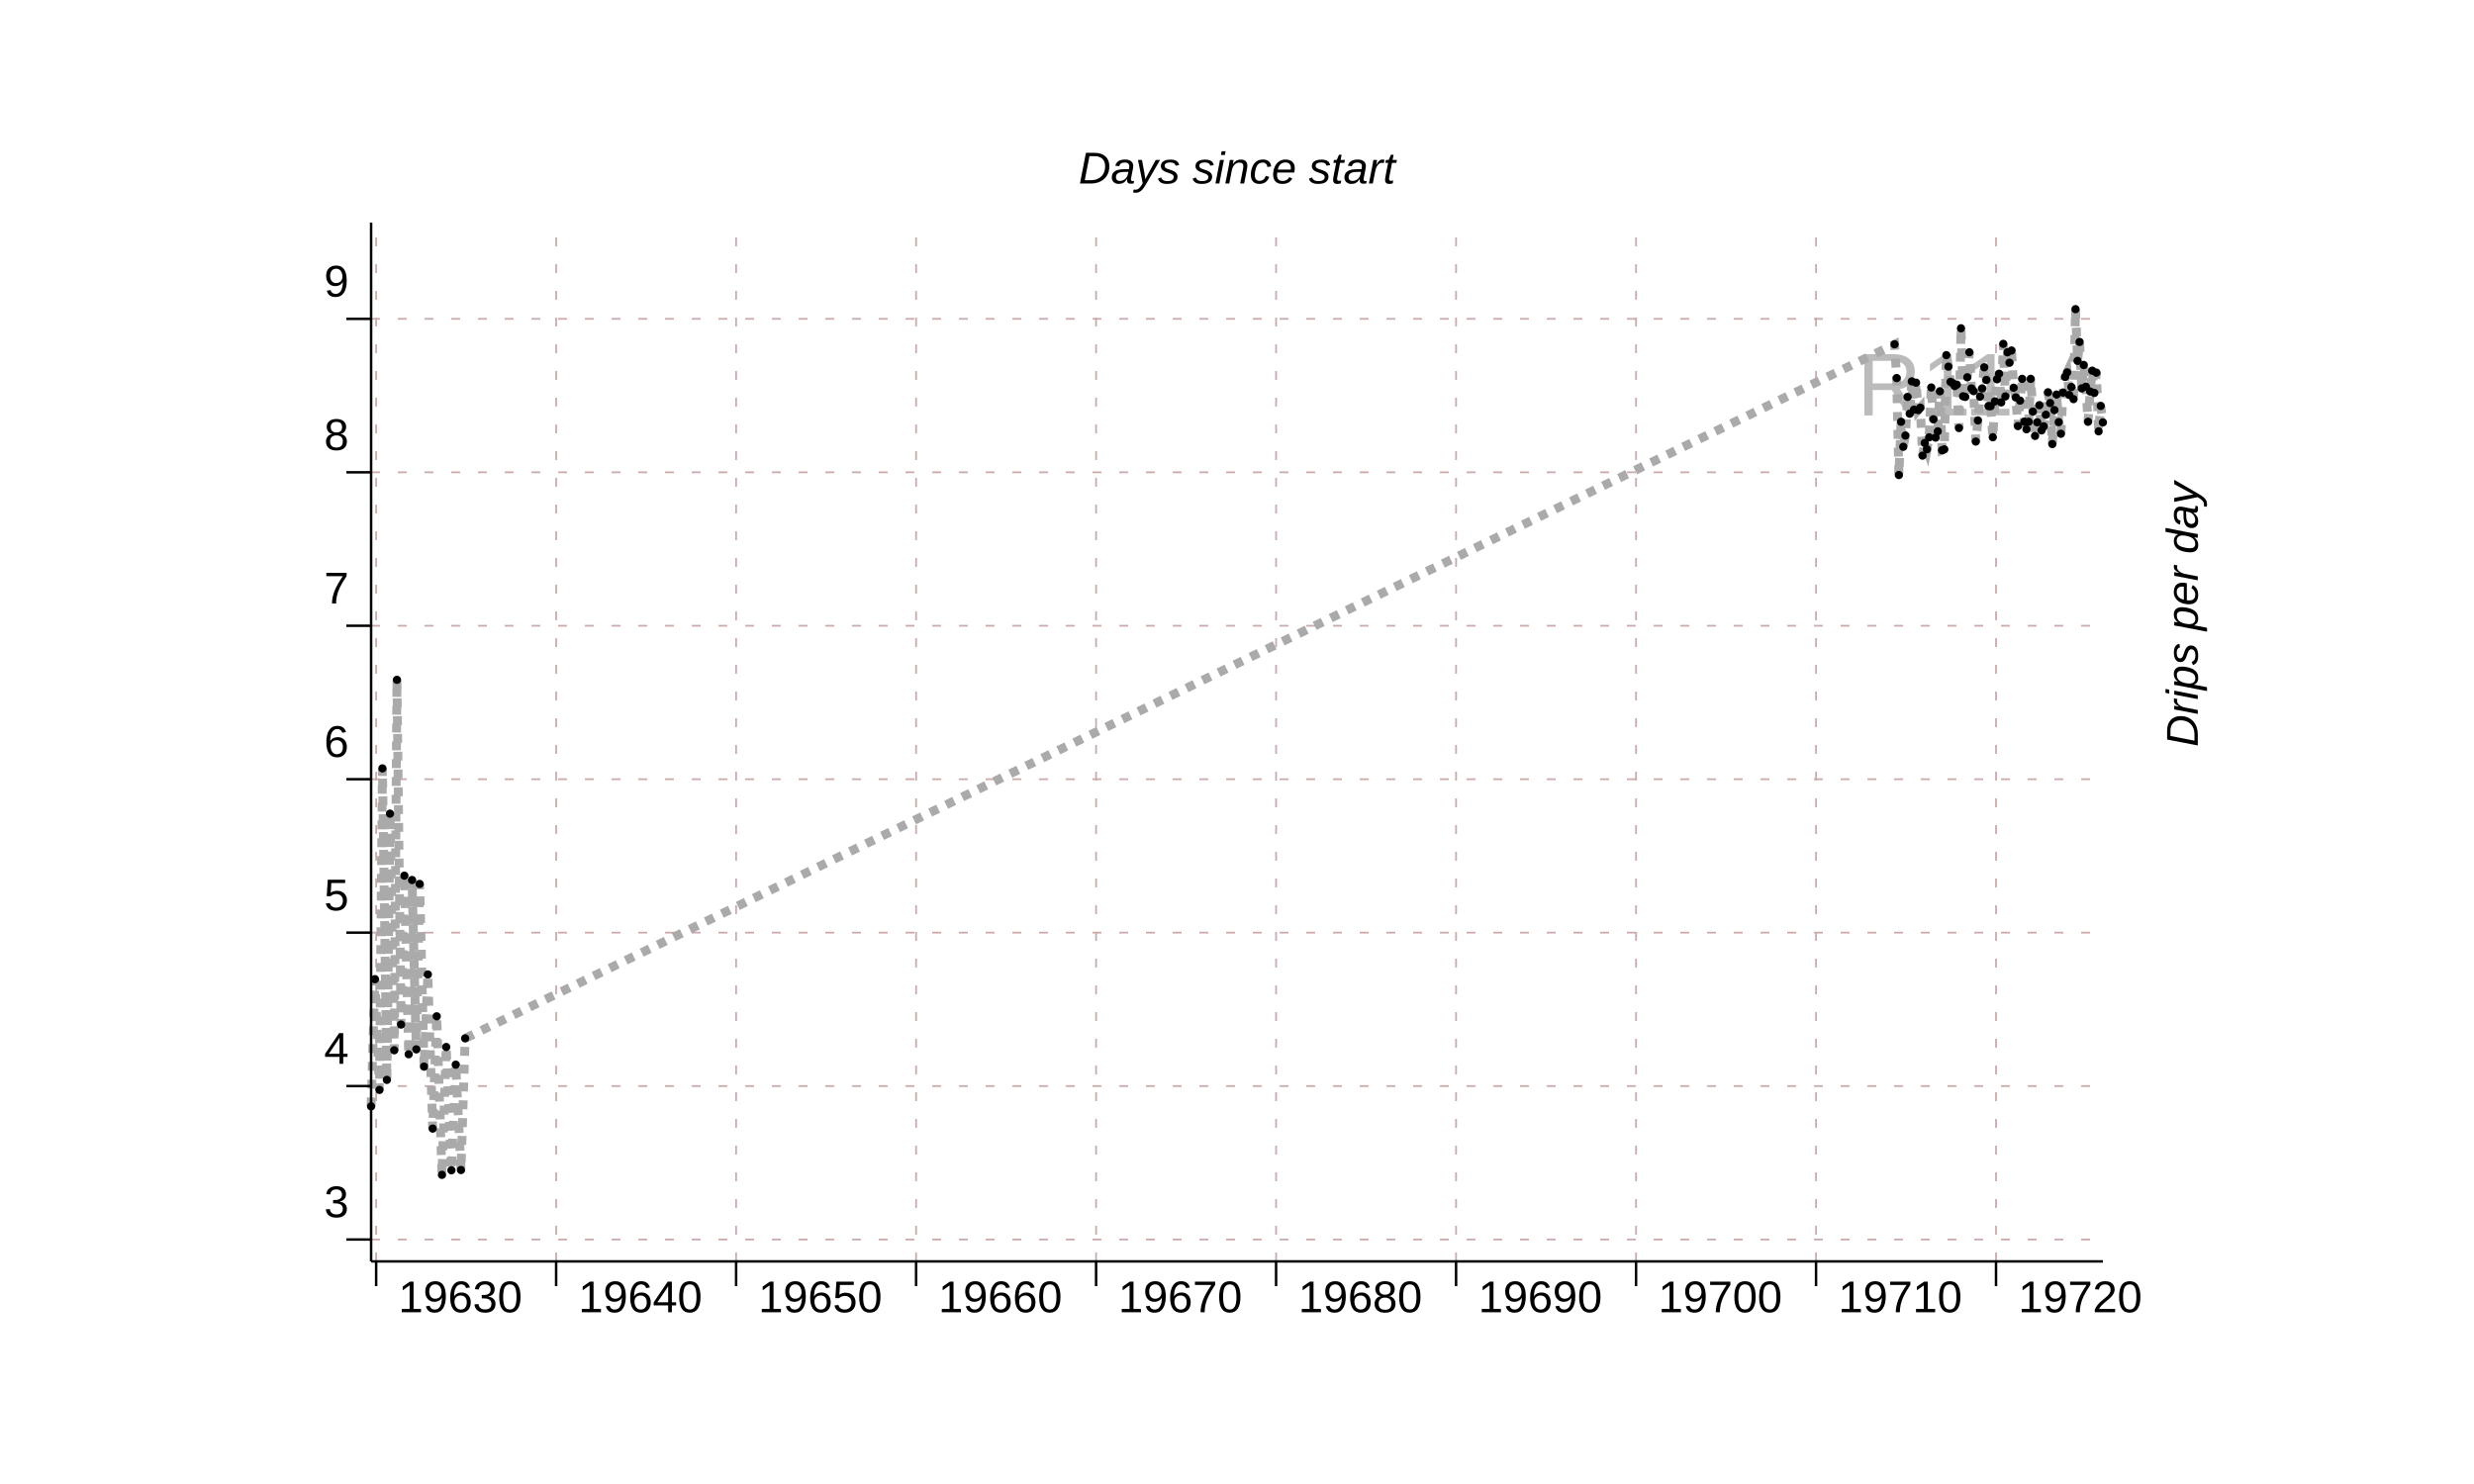
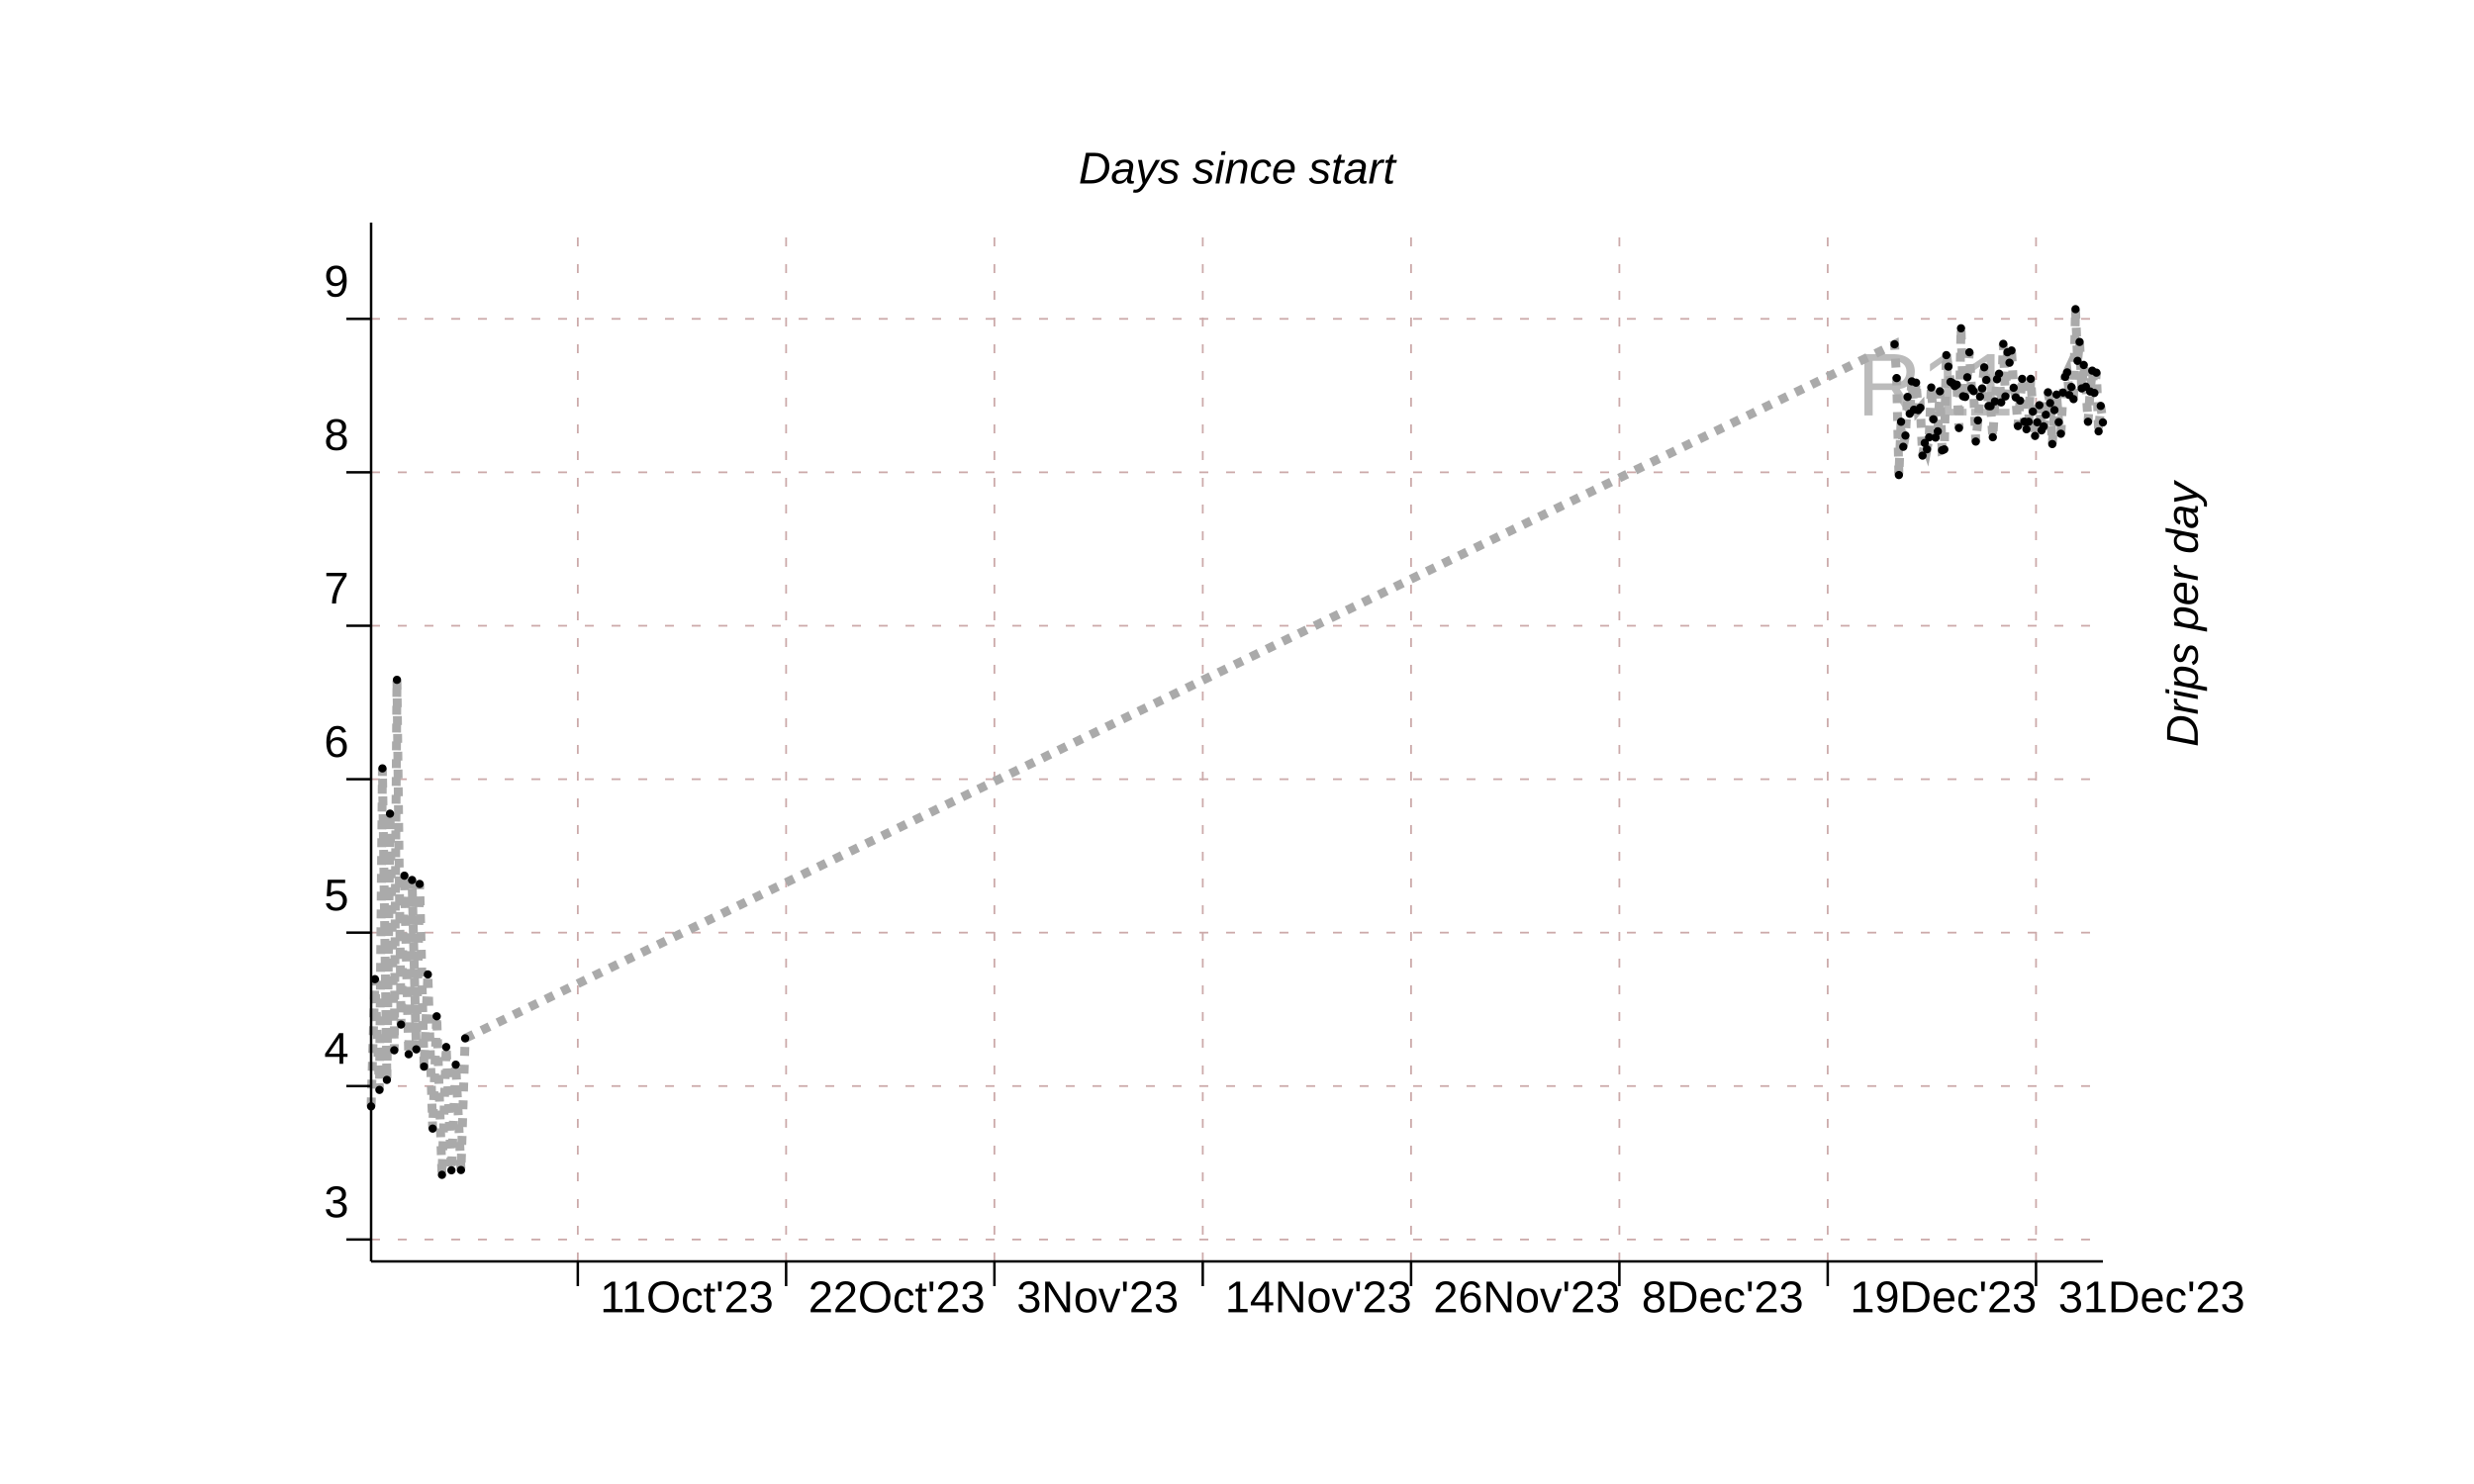
<svg xmlns="http://www.w3.org/2000/svg" version="1.1" viewBox="0 0 1000 600">
  <g>
    <g stroke-dasharray="3.6 7.2" stroke-width="0.72" stroke="#caa">
-       <line x1="152.04" x2="152.04" y1="510.00" y2="90.00" />
-       <line x1="224.79" x2="224.79" y1="510.00" y2="90.00" />
-       <line x1="297.54" x2="297.54" y1="510.00" y2="90.00" />
-       <line x1="370.29" x2="370.29" y1="510.00" y2="90.00" />
-       <line x1="443.04" x2="443.04" y1="510.00" y2="90.00" />
-       <line x1="515.80" x2="515.80" y1="510.00" y2="90.00" />
-       <line x1="588.55" x2="588.55" y1="510.00" y2="90.00" />
-       <line x1="661.30" x2="661.30" y1="510.00" y2="90.00" />
-       <line x1="734.05" x2="734.05" y1="510.00" y2="90.00" />
-       <line x1="806.80" x2="806.80" y1="510.00" y2="90.00" />
+       <line x1="233.55" x2="233.55" y1="510.00" y2="90.00" />
+       <line x1="317.75" x2="317.75" y1="510.00" y2="90.00" />
+       <line x1="401.95" x2="401.95" y1="510.00" y2="90.00" />
+       <line x1="486.16" x2="486.16" y1="510.00" y2="90.00" />
+       <line x1="570.36" x2="570.36" y1="510.00" y2="90.00" />
+       <line x1="654.56" x2="654.56" y1="510.00" y2="90.00" />
+       <line x1="738.77" x2="738.77" y1="510.00" y2="90.00" />
+       <line x1="822.97" x2="822.97" y1="510.00" y2="90.00" />
      <line x1="150.00" x2="850.00" y1="501.15" y2="501.15" />
      <line x1="150.00" x2="850.00" y1="439.11" y2="439.11" />
      <line x1="150.00" x2="850.00" y1="377.07" y2="377.07" />
      <line x1="150.00" x2="850.00" y1="315.04" y2="315.04" />
      <line x1="150.00" x2="850.00" y1="253.00" y2="253.00" />
      <line x1="150.00" x2="850.00" y1="190.96" y2="190.96" />
      <line x1="150.00" x2="850.00" y1="128.92" y2="128.92" />
    </g>
    <g>
      <text dominant-baseline="hanging" dx="-36.0" dy="18.0" fill="#0004" font-family="Arial, sans-serif" font-size="36" stroke="none" text-anchor="end" x="850.00" y="125.00">R11</text>
    </g>
    <g>
      <text dominant-baseline="text-bottom" dy="-12.0" fill="black" font-family="Arial, sans-serif" font-size="18.0" font-style="italic" stroke="none" text-anchor="middle" x="500.00" y="90.00">Days since start</text>
    </g>
    <g>
      <text dominant-baseline="central" dx="12.0" dy="12.0" fill="black" font-family="Arial, sans-serif" font-size="18.0" font-style="italic" stroke="none" text-anchor="middle" text-orientation="sideways" writing-mode="vertical-lr" x="850.00" y="300.00">Drips per day</text>
    </g>
    <polyline fill="none" points="150.00,447.33 151.55,395.89 153.38,440.66 154.58,310.67 156.38,436.61 157.64,328.97 159.36,424.63 160.45,274.86 162.10,414.24 163.46,354.05 165.19,426.24 166.55,355.80 168.27,424.27 169.63,357.39 171.40,431.24 172.94,393.98 174.89,456.30 176.52,410.91 178.65,475.00 180.36,423.32 182.47,473.16 184.22,430.46 186.33,473.06 188.02,419.82 765.79,139.20 766.63,152.86 767.54,192.06 768.42,170.53 769.31,180.64 770.19,176.10 771.05,160.48 771.92,167.27 772.76,154.19 773.63,165.65 774.48,154.72 775.34,165.81 776.20,164.84 777.10,184.21 777.99,179.10 778.88,181.65 779.77,176.83 780.62,156.67 781.49,169.53 782.37,176.93 783.25,174.39 784.11,158.19 785.00,182.03 785.89,181.69 786.72,143.59 787.56,148.24 788.41,154.40 789.26,154.93 790.11,156.09 790.95,155.51 791.83,173.06 792.65,132.74 793.50,160.22 794.36,160.48 795.20,152.54 796.03,142.43 796.88,157.04 797.74,158.14 798.62,178.53 799.49,169.98 800.35,160.37 801.20,157.04 802.04,148.51 802.89,153.61 803.75,164.18 804.61,164.23 805.50,176.78 806.36,162.28 807.20,153.34 808.04,151.10 808.90,162.69 809.73,139.03 810.58,160.27 811.41,142.43 812.25,146.66 813.07,141.71 813.92,156.77 814.78,160.68 815.66,172.27 816.52,161.97 817.36,153.18 818.24,170.48 819.11,173.55 819.99,170.53 820.83,153.18 821.70,166.41 822.58,176.25 823.46,170.73 824.32,163.82 825.20,174.00 826.07,172.37 826.94,167.68 827.80,158.61 828.66,162.95 829.55,179.54 830.41,165.81 831.27,159.54 832.14,170.68 833.02,175.37 833.88,158.71 834.72,152.38 835.56,150.56 836.42,159.70 837.27,156.46 838.13,161.36 838.93,125.00 839.76,145.90 840.58,138.25 841.44,157.04 842.27,147.59 843.12,156.35 843.99,170.53 844.85,158.29 845.69,149.86 846.54,158.87 847.38,150.67 848.26,174.39 849.13,164.13 850.00,170.78" stroke-dasharray="3.6 3.6" stroke-width="3.6" stroke="#aaa" />
    <g>
      <circle cx="150.00" cy="447.33" r="1.667" />
      <circle cx="151.55" cy="395.89" r="1.667" />
      <circle cx="153.38" cy="440.66" r="1.667" />
      <circle cx="154.58" cy="310.67" r="1.667" />
      <circle cx="156.38" cy="436.61" r="1.667" />
      <circle cx="157.64" cy="328.97" r="1.667" />
      <circle cx="159.36" cy="424.63" r="1.667" />
      <circle cx="160.45" cy="274.86" r="1.667" />
      <circle cx="162.10" cy="414.24" r="1.667" />
      <circle cx="163.46" cy="354.05" r="1.667" />
      <circle cx="165.19" cy="426.24" r="1.667" />
      <circle cx="166.55" cy="355.80" r="1.667" />
      <circle cx="168.27" cy="424.27" r="1.667" />
      <circle cx="169.63" cy="357.39" r="1.667" />
      <circle cx="171.40" cy="431.24" r="1.667" />
      <circle cx="172.94" cy="393.98" r="1.667" />
      <circle cx="174.89" cy="456.30" r="1.667" />
      <circle cx="176.52" cy="410.91" r="1.667" />
      <circle cx="178.65" cy="475.00" r="1.667" />
      <circle cx="180.36" cy="423.32" r="1.667" />
      <circle cx="182.47" cy="473.16" r="1.667" />
      <circle cx="184.22" cy="430.46" r="1.667" />
      <circle cx="186.33" cy="473.06" r="1.667" />
      <circle cx="188.02" cy="419.82" r="1.667" />
      <circle cx="765.79" cy="139.20" r="1.667" />
      <circle cx="766.63" cy="152.86" r="1.667" />
      <circle cx="767.54" cy="192.06" r="1.667" />
      <circle cx="768.42" cy="170.53" r="1.667" />
      <circle cx="769.31" cy="180.64" r="1.667" />
      <circle cx="770.19" cy="176.10" r="1.667" />
      <circle cx="771.05" cy="160.48" r="1.667" />
      <circle cx="771.92" cy="167.27" r="1.667" />
      <circle cx="772.76" cy="154.19" r="1.667" />
      <circle cx="773.63" cy="165.65" r="1.667" />
      <circle cx="774.48" cy="154.72" r="1.667" />
      <circle cx="775.34" cy="165.81" r="1.667" />
      <circle cx="776.20" cy="164.84" r="1.667" />
      <circle cx="777.10" cy="184.21" r="1.667" />
      <circle cx="777.99" cy="179.10" r="1.667" />
      <circle cx="778.88" cy="181.65" r="1.667" />
      <circle cx="779.77" cy="176.83" r="1.667" />
      <circle cx="780.62" cy="156.67" r="1.667" />
      <circle cx="781.49" cy="169.53" r="1.667" />
      <circle cx="782.37" cy="176.93" r="1.667" />
      <circle cx="783.25" cy="174.39" r="1.667" />
      <circle cx="784.11" cy="158.19" r="1.667" />
      <circle cx="785.00" cy="182.03" r="1.667" />
      <circle cx="785.89" cy="181.69" r="1.667" />
      <circle cx="786.72" cy="143.59" r="1.667" />
      <circle cx="787.56" cy="148.24" r="1.667" />
      <circle cx="788.41" cy="154.40" r="1.667" />
      <circle cx="789.26" cy="154.93" r="1.667" />
      <circle cx="790.11" cy="156.09" r="1.667" />
      <circle cx="790.95" cy="155.51" r="1.667" />
      <circle cx="791.83" cy="173.06" r="1.667" />
      <circle cx="792.65" cy="132.74" r="1.667" />
      <circle cx="793.50" cy="160.22" r="1.667" />
      <circle cx="794.36" cy="160.48" r="1.667" />
      <circle cx="795.20" cy="152.54" r="1.667" />
      <circle cx="796.03" cy="142.43" r="1.667" />
      <circle cx="796.88" cy="157.04" r="1.667" />
      <circle cx="797.74" cy="158.14" r="1.667" />
      <circle cx="798.62" cy="178.53" r="1.667" />
      <circle cx="799.49" cy="169.98" r="1.667" />
      <circle cx="800.35" cy="160.37" r="1.667" />
      <circle cx="801.20" cy="157.04" r="1.667" />
      <circle cx="802.04" cy="148.51" r="1.667" />
      <circle cx="802.89" cy="153.61" r="1.667" />
      <circle cx="803.75" cy="164.18" r="1.667" />
      <circle cx="804.61" cy="164.23" r="1.667" />
      <circle cx="805.50" cy="176.78" r="1.667" />
      <circle cx="806.36" cy="162.28" r="1.667" />
      <circle cx="807.20" cy="153.34" r="1.667" />
      <circle cx="808.04" cy="151.10" r="1.667" />
      <circle cx="808.90" cy="162.69" r="1.667" />
      <circle cx="809.73" cy="139.03" r="1.667" />
      <circle cx="810.58" cy="160.27" r="1.667" />
      <circle cx="811.41" cy="142.43" r="1.667" />
      <circle cx="812.25" cy="146.66" r="1.667" />
      <circle cx="813.07" cy="141.71" r="1.667" />
      <circle cx="813.92" cy="156.77" r="1.667" />
      <circle cx="814.78" cy="160.68" r="1.667" />
      <circle cx="815.66" cy="172.27" r="1.667" />
      <circle cx="816.52" cy="161.97" r="1.667" />
      <circle cx="817.36" cy="153.18" r="1.667" />
      <circle cx="818.24" cy="170.48" r="1.667" />
      <circle cx="819.11" cy="173.55" r="1.667" />
      <circle cx="819.99" cy="170.53" r="1.667" />
      <circle cx="820.83" cy="153.18" r="1.667" />
      <circle cx="821.70" cy="166.41" r="1.667" />
      <circle cx="822.58" cy="176.25" r="1.667" />
      <circle cx="823.46" cy="170.73" r="1.667" />
      <circle cx="824.32" cy="163.82" r="1.667" />
      <circle cx="825.20" cy="174.00" r="1.667" />
      <circle cx="826.07" cy="172.37" r="1.667" />
      <circle cx="826.94" cy="167.68" r="1.667" />
      <circle cx="827.80" cy="158.61" r="1.667" />
      <circle cx="828.66" cy="162.95" r="1.667" />
      <circle cx="829.55" cy="179.54" r="1.667" />
      <circle cx="830.41" cy="165.81" r="1.667" />
      <circle cx="831.27" cy="159.54" r="1.667" />
      <circle cx="832.14" cy="170.68" r="1.667" />
      <circle cx="833.02" cy="175.37" r="1.667" />
      <circle cx="833.88" cy="158.71" r="1.667" />
      <circle cx="834.72" cy="152.38" r="1.667" />
      <circle cx="835.56" cy="150.56" r="1.667" />
      <circle cx="836.42" cy="159.70" r="1.667" />
      <circle cx="837.27" cy="156.46" r="1.667" />
      <circle cx="838.13" cy="161.36" r="1.667" />
      <circle cx="838.93" cy="125.00" r="1.667" />
      <circle cx="839.76" cy="145.90" r="1.667" />
      <circle cx="840.58" cy="138.25" r="1.667" />
      <circle cx="841.44" cy="157.04" r="1.667" />
      <circle cx="842.27" cy="147.59" r="1.667" />
      <circle cx="843.12" cy="156.35" r="1.667" />
      <circle cx="843.99" cy="170.53" r="1.667" />
      <circle cx="844.85" cy="158.29" r="1.667" />
      <circle cx="845.69" cy="149.86" r="1.667" />
      <circle cx="846.54" cy="158.87" r="1.667" />
      <circle cx="847.38" cy="150.67" r="1.667" />
      <circle cx="848.26" cy="174.39" r="1.667" />
      <circle cx="849.13" cy="164.13" r="1.667" />
      <circle cx="850.00" cy="170.78" r="1.667" />
    </g>
    <g stroke="black">
-       <line x1="152.04" x2="152.04" y1="510.00" y2="520.00" />
-       <line x1="224.79" x2="224.79" y1="510.00" y2="520.00" />
-       <line x1="297.54" x2="297.54" y1="510.00" y2="520.00" />
-       <line x1="370.29" x2="370.29" y1="510.00" y2="520.00" />
-       <line x1="443.04" x2="443.04" y1="510.00" y2="520.00" />
-       <line x1="515.80" x2="515.80" y1="510.00" y2="520.00" />
-       <line x1="588.55" x2="588.55" y1="510.00" y2="520.00" />
-       <line x1="661.30" x2="661.30" y1="510.00" y2="520.00" />
-       <line x1="734.05" x2="734.05" y1="510.00" y2="520.00" />
-       <line x1="806.80" x2="806.80" y1="510.00" y2="520.00" />
+       <line x1="233.55" x2="233.55" y1="510.00" y2="520.00" />
+       <line x1="317.75" x2="317.75" y1="510.00" y2="520.00" />
+       <line x1="401.95" x2="401.95" y1="510.00" y2="520.00" />
+       <line x1="486.16" x2="486.16" y1="510.00" y2="520.00" />
+       <line x1="570.36" x2="570.36" y1="510.00" y2="520.00" />
+       <line x1="654.56" x2="654.56" y1="510.00" y2="520.00" />
+       <line x1="738.77" x2="738.77" y1="510.00" y2="520.00" />
+       <line x1="822.97" x2="822.97" y1="510.00" y2="520.00" />
      <g fill="black" font-family="Arial, sans-serif" font-size="18.0" stroke="none" text-anchor="start" transform="translate(9.0 0.0)">
-         <text x="152.04" y="530.57">19630</text>
-         <text x="224.79" y="530.57">19640</text>
-         <text x="297.54" y="530.57">19650</text>
-         <text x="370.29" y="530.57">19660</text>
-         <text x="443.04" y="530.57">19670</text>
-         <text x="515.80" y="530.57">19680</text>
-         <text x="588.55" y="530.57">19690</text>
-         <text x="661.30" y="530.57">19700</text>
-         <text x="734.05" y="530.57">19710</text>
-         <text x="806.80" y="530.57">19720</text>
+         <text x="233.55" y="530.57">11Oct'23</text>
+         <text x="317.75" y="530.57">22Oct'23</text>
+         <text x="401.95" y="530.57">3Nov'23</text>
+         <text x="486.16" y="530.57">14Nov'23</text>
+         <text x="570.36" y="530.57">26Nov'23</text>
+         <text x="654.56" y="530.57">8Dec'23</text>
+         <text x="738.77" y="530.57">19Dec'23</text>
+         <text x="822.97" y="530.57">31Dec'23</text>
      </g>
      <line x1="150.00" x2="850.00" y1="510.00" y2="510.00" />
    </g>
    <g stroke="black">
      <line x1="150.00" x2="140.00" y1="501.15" y2="501.15" />
      <line x1="150.00" x2="140.00" y1="439.11" y2="439.11" />
      <line x1="150.00" x2="140.00" y1="377.07" y2="377.07" />
      <line x1="150.00" x2="140.00" y1="315.04" y2="315.04" />
      <line x1="150.00" x2="140.00" y1="253.00" y2="253.00" />
      <line x1="150.00" x2="140.00" y1="190.96" y2="190.96" />
      <line x1="150.00" x2="140.00" y1="128.92" y2="128.92" />
      <g fill="black" font-family="Arial, sans-serif" font-size="18.0" stroke="none" text-anchor="end">
        <text x="141.00" y="492.15">3</text>
        <text x="141.00" y="430.11">4</text>
        <text x="141.00" y="368.07">5</text>
        <text x="141.00" y="306.04">6</text>
        <text x="141.00" y="244.00">7</text>
        <text x="141.00" y="181.96">8</text>
        <text x="141.00" y="119.92">9</text>
      </g>
      <line x1="150.00" x2="150.00" y1="510.00" y2="90.00" />
    </g>
  </g>
</svg>
